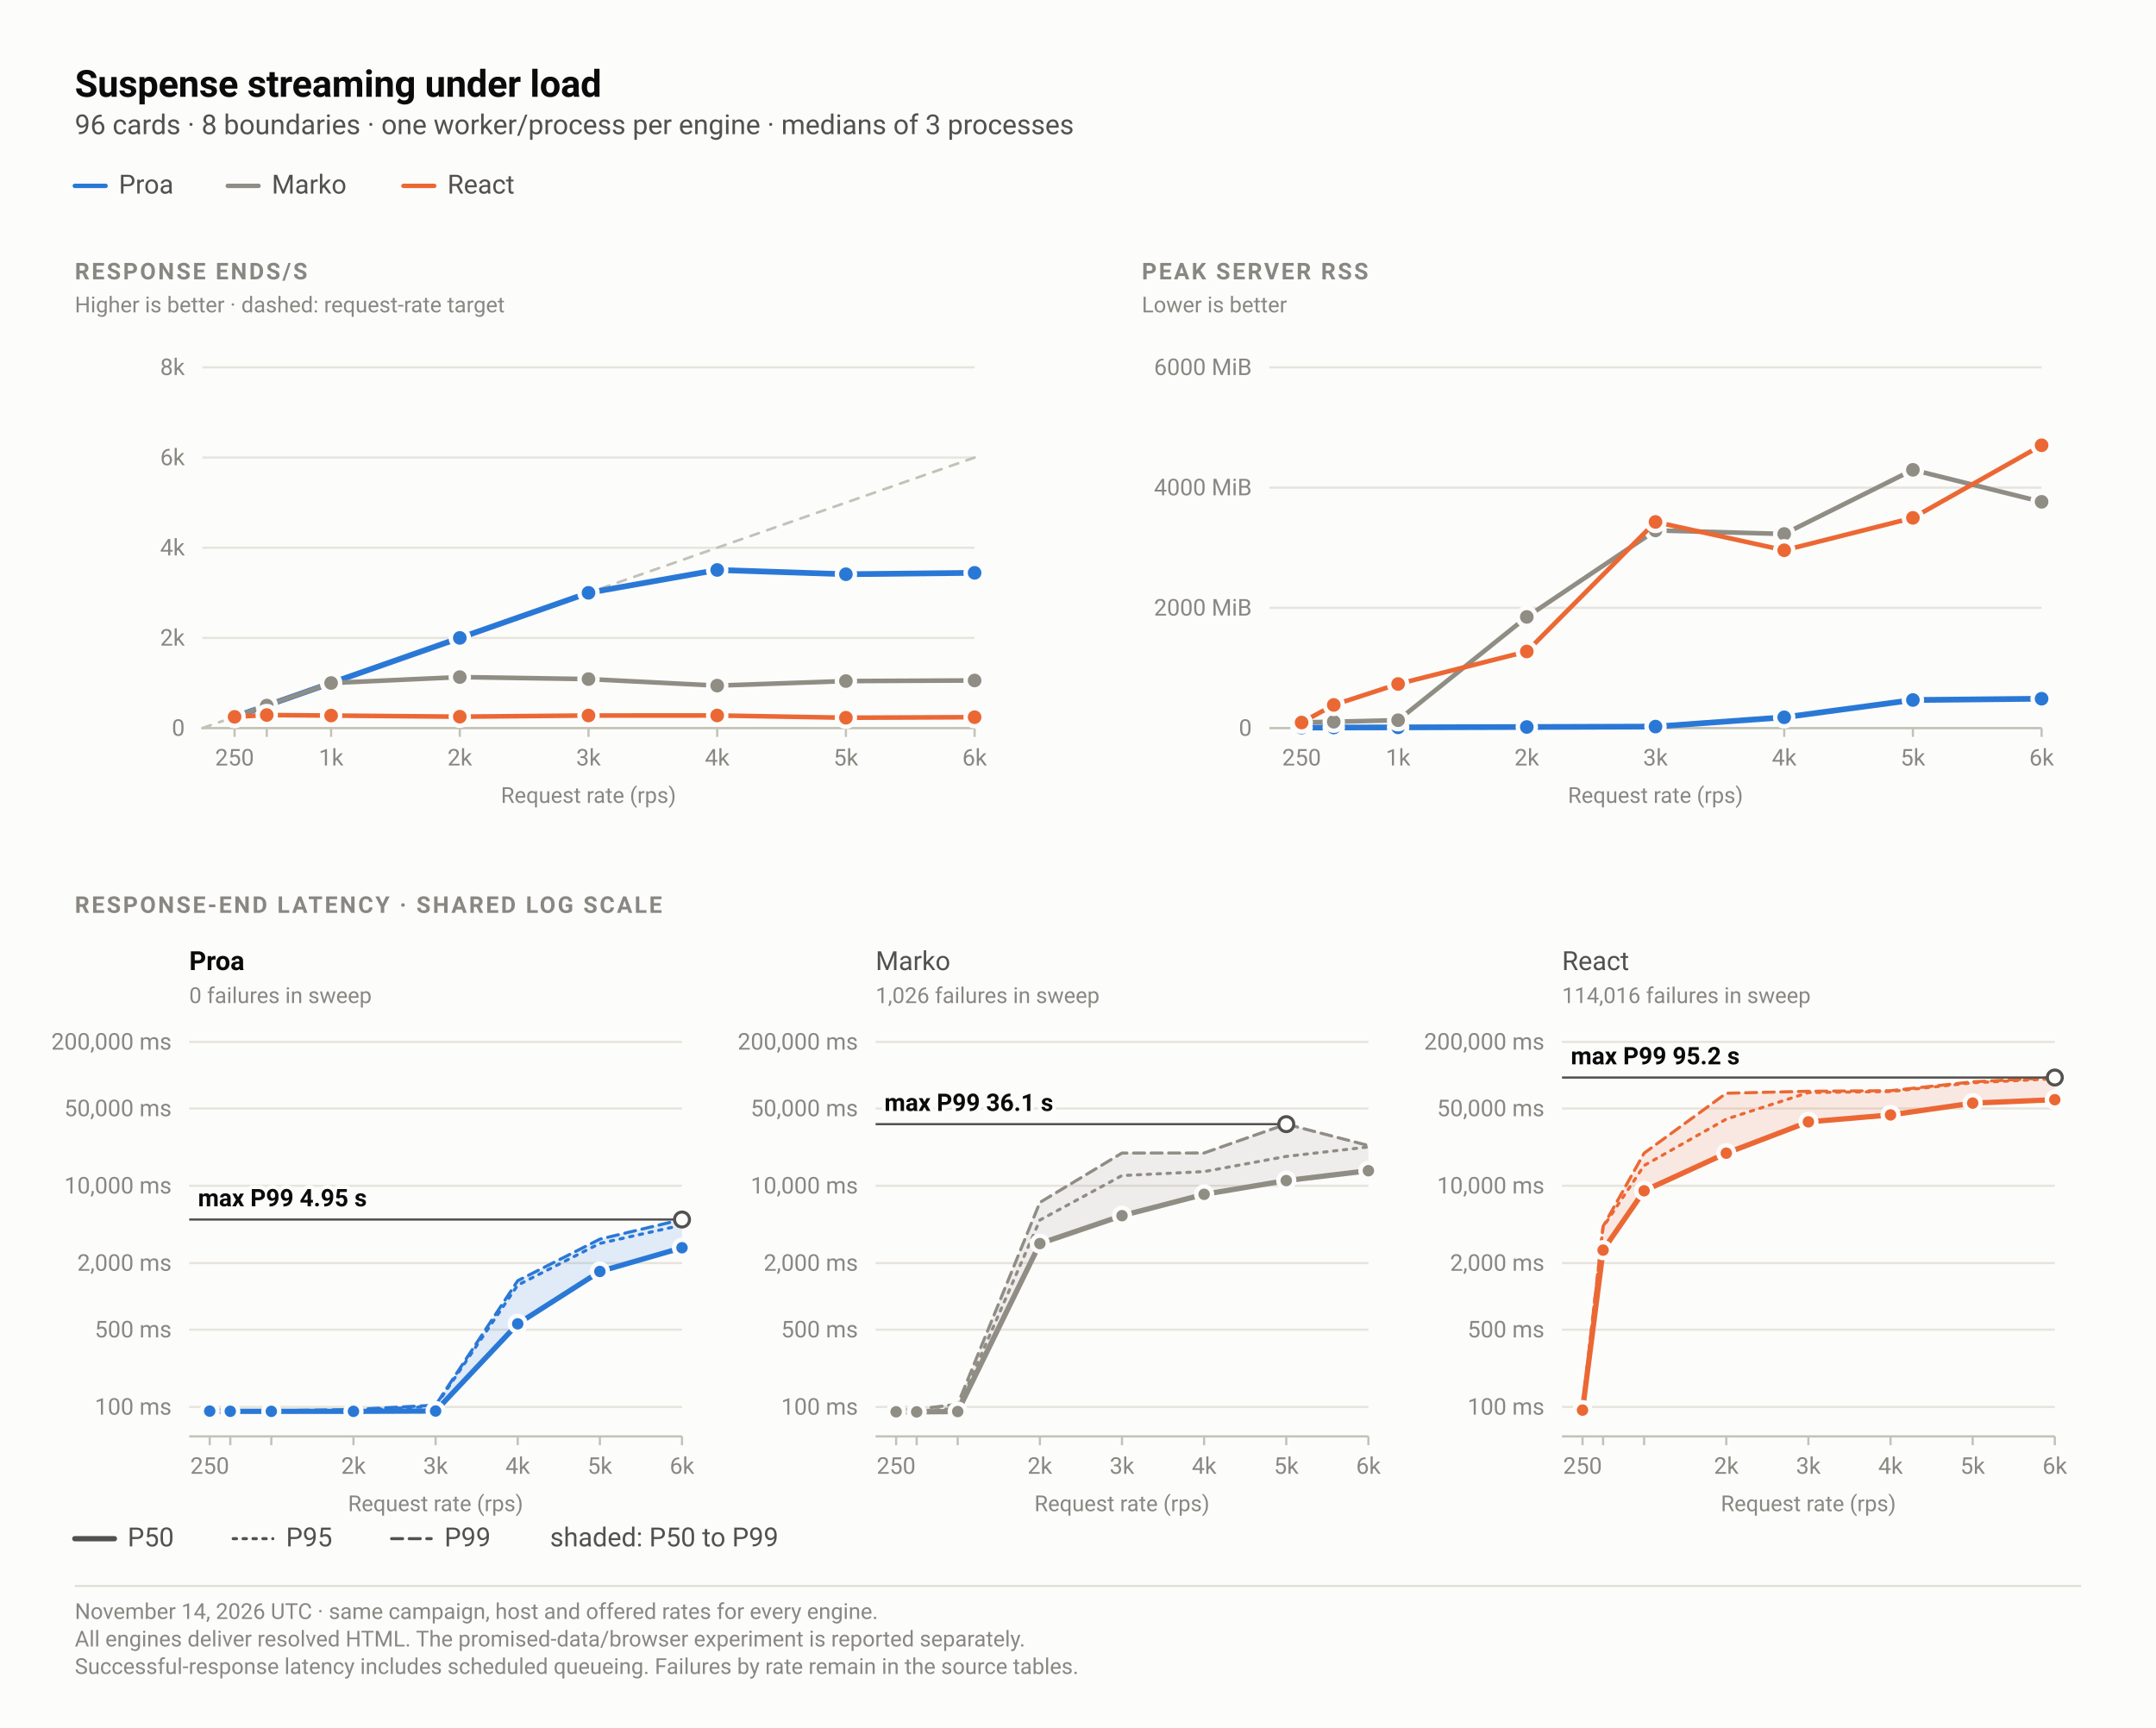
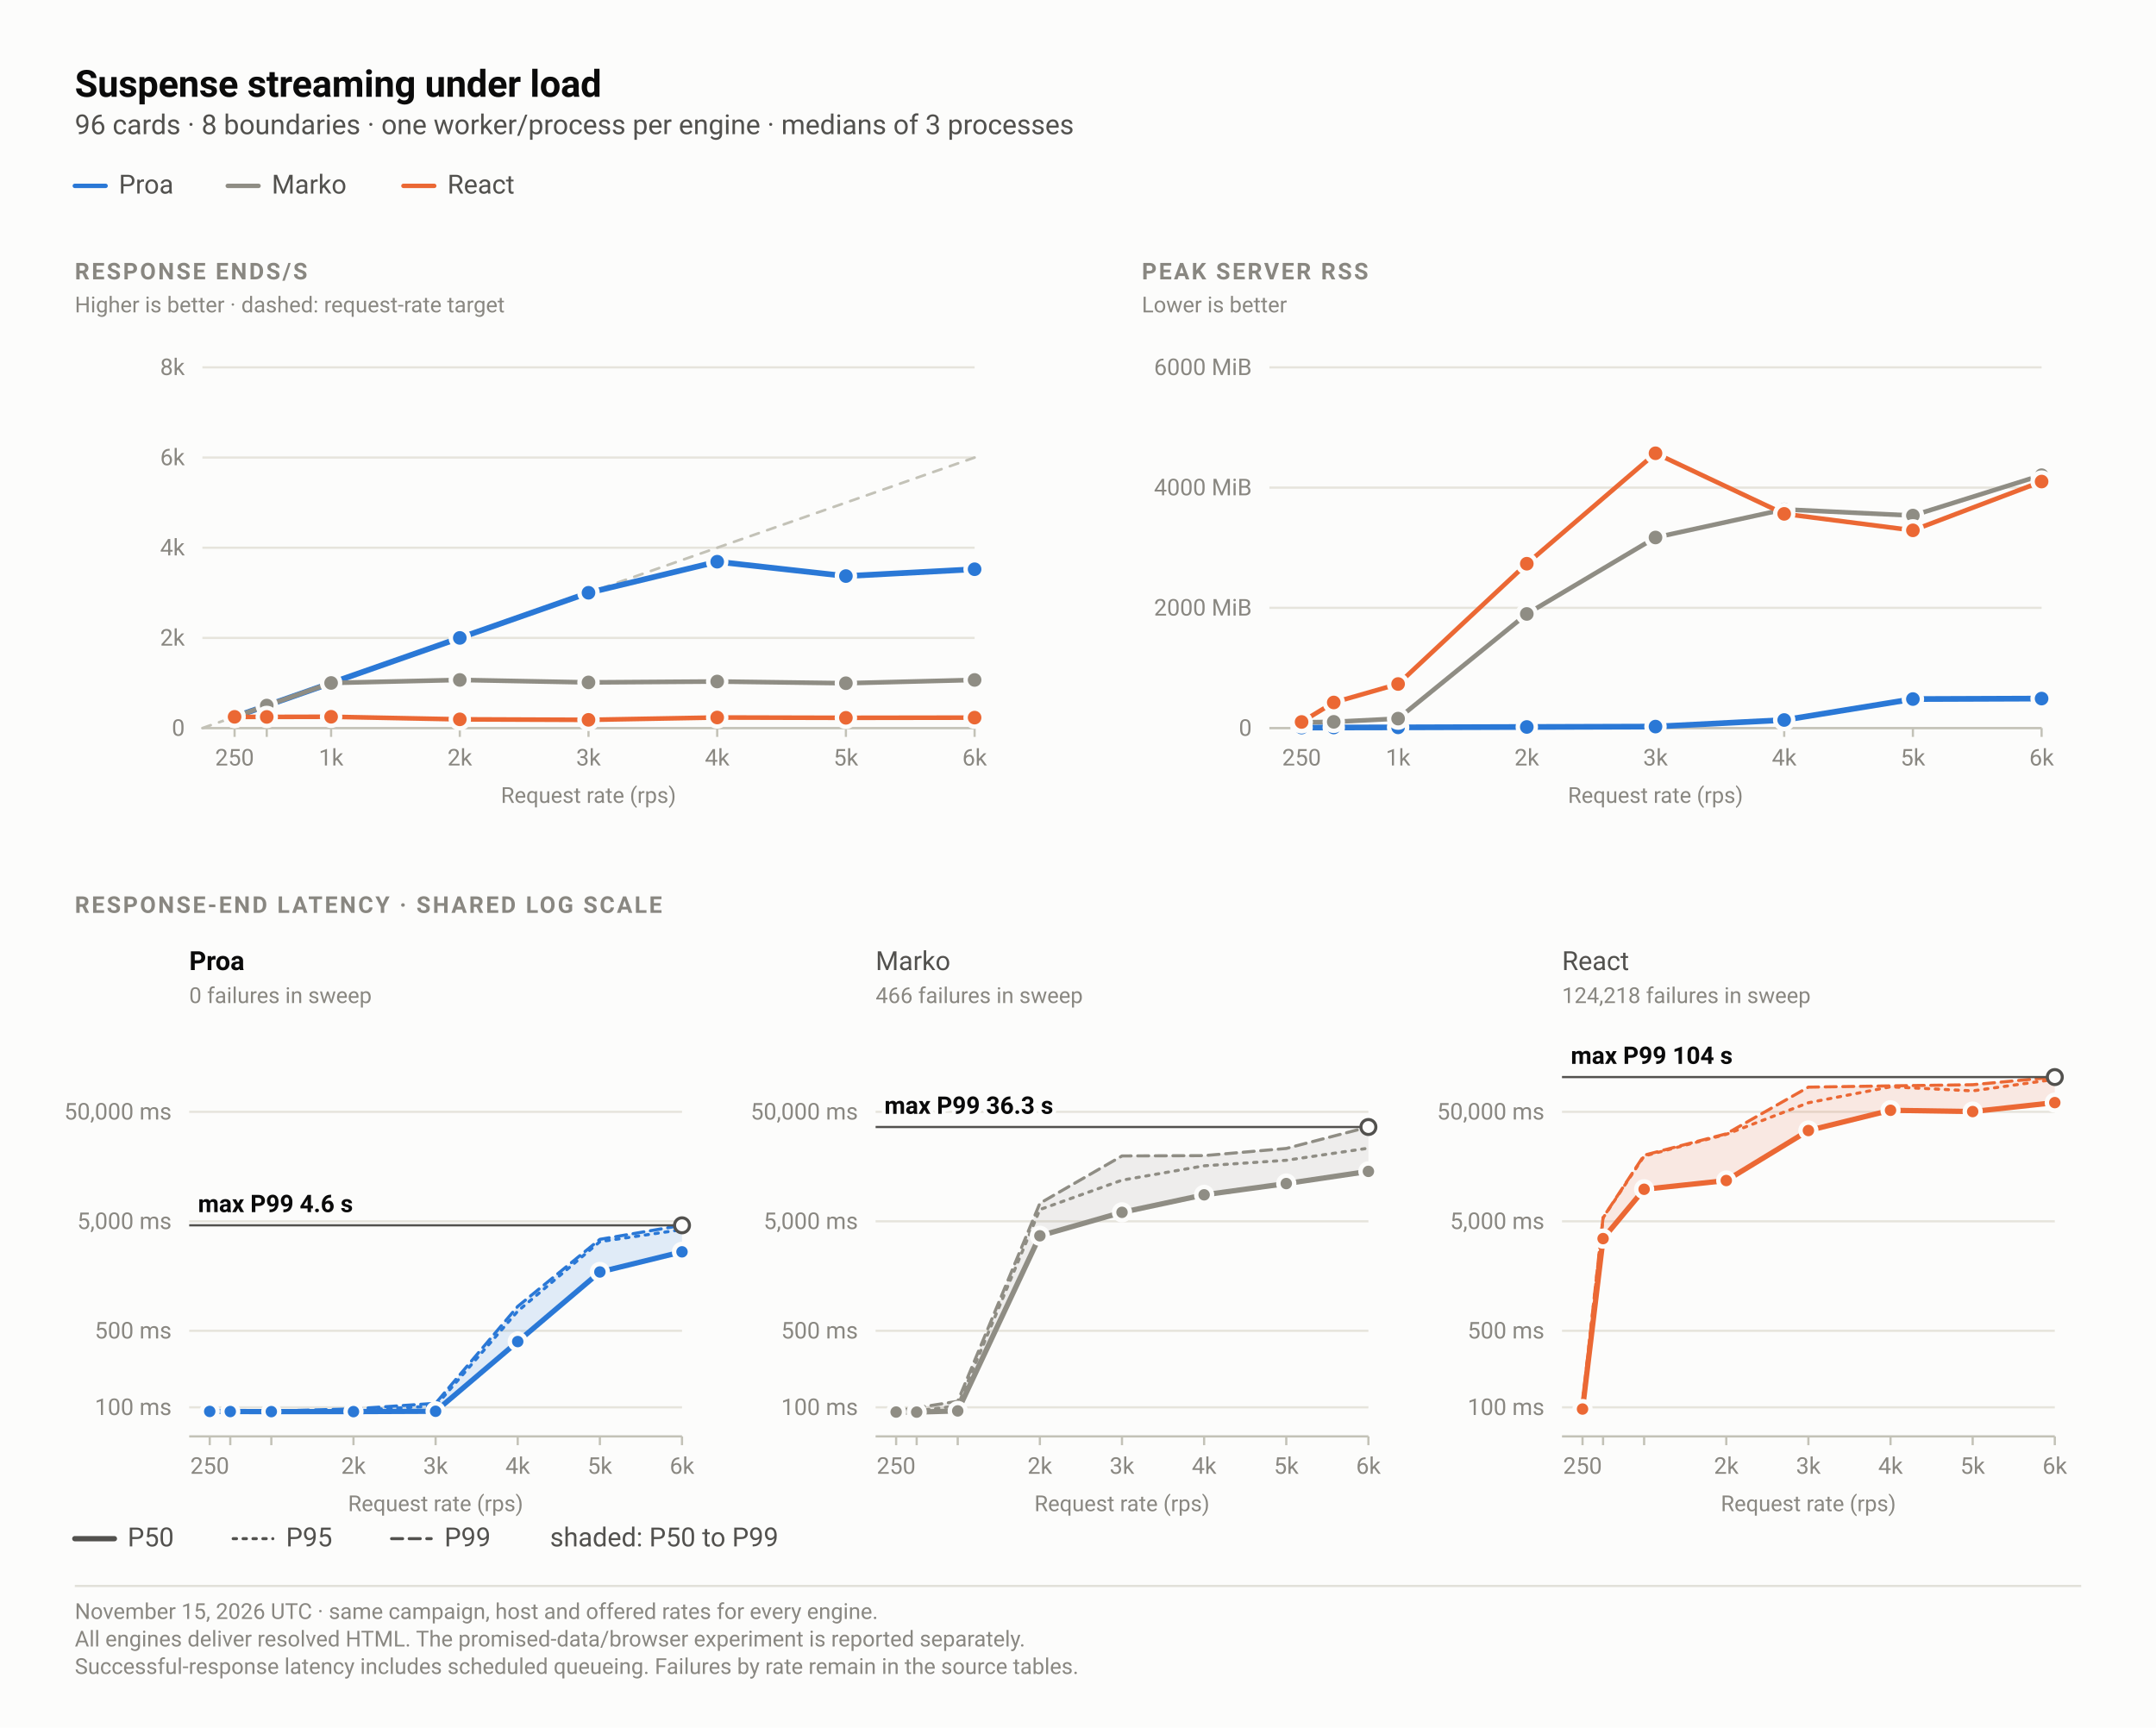
<svg xmlns="http://www.w3.org/2000/svg" width="980" height="785.5" viewBox="0 0 980 785.5" role="img" aria-labelledby="ttl dsc">
  <style>
  text { font-family: system-ui, -apple-system, "Segoe UI", Roboto, "Helvetica Neue", Arial, sans-serif; }
  .t   { font-size: 17px; font-weight: 600; fill: #0b0b0b; letter-spacing: -.005em; }
  .d   { font-size: 12.5px; font-weight: 400; fill: #52514e; }
  .eb  { font-size: 10.5px; font-weight: 600; fill: #898781; letter-spacing: .09em; }
  .cat { font-size: 12px; font-weight: 400; fill: #52514e; }
  .catb{ font-size: 12px; font-weight: 600; fill: #0b0b0b; }
  .lg  { font-size: 12px; font-weight: 400; fill: #52514e; }
  .tick{ font-size: 10.5px; font-weight: 400; fill: #898781; font-variant-numeric: tabular-nums; }
  .val { font-size: 11px; font-weight: 500; fill: #52514e; font-variant-numeric: tabular-nums;
         paint-order: stroke; stroke: #fcfcfb; stroke-width: 3.5px; stroke-linejoin: round; }
  .valb{ font-size: 11px; font-weight: 600; fill: #0b0b0b; font-variant-numeric: tabular-nums;
         paint-order: stroke; stroke: #fcfcfb; stroke-width: 3.5px; stroke-linejoin: round; }
  .valw{ font-size: 11px; font-weight: 600; fill: #fcfcfb; font-variant-numeric: tabular-nums; }
  .note{ font-size: 10px; font-weight: 400; fill: #898781; }
  .mono{ font-family: ui-monospace, SFMono-Regular, "SF Mono", Menlo, Consolas, monospace; }
  .end { text-anchor: end; }
  .mid { text-anchor: middle; }
</style>
  <rect width="980" height="785.5" fill="#fcfcfb" />
  <text x="34" y="44" class="t">Suspense streaming under load</text>
  <text x="34" y="61" class="d">96 cards · 8 boundaries · one worker/process per engine · medians of 3 processes</text>
  <path d="M34 84.5h14" stroke="#2a78d6" stroke-width="2" stroke-linecap="round" />
  <text x="54" y="88" class="lg">Proa</text>
  <path d="M103.52 84.5h14" stroke="#8f8d84" stroke-width="2" stroke-linecap="round" />
  <text x="123.52" y="88" class="lg">Marko</text>
  <path d="M183.38 84.5h14" stroke="#eb6834" stroke-width="2" stroke-linecap="round" />
  <text x="203.38" y="88" class="lg">React</text>
  <text x="34" y="127" class="eb">RESPONSE ENDS/S</text>
  <text x="34" y="142" class="note">Higher is better · dashed: request-rate target</text>
  <path d="M92 331L443 331" stroke="#e6e4dc" stroke-width="1" />
  <text x="84" y="334.5" class="tick end">0</text>
  <path d="M92 290L443 290" stroke="#e6e4dc" stroke-width="1" />
  <text x="84" y="293.5" class="tick end">2k</text>
  <path d="M92 249L443 249" stroke="#e6e4dc" stroke-width="1" />
  <text x="84" y="252.5" class="tick end">4k</text>
  <path d="M92 208L443 208" stroke="#e6e4dc" stroke-width="1" />
  <text x="84" y="211.5" class="tick end">6k</text>
  <path d="M92 167L443 167" stroke="#e6e4dc" stroke-width="1" />
  <text x="84" y="170.5" class="tick end">8k</text>
  <path d="M106.63 331L106.63 335" stroke="#c3c2b7" stroke-width="1" />
  <text x="106.63" y="348" class="tick mid">250</text>
  <path d="M121.25 331L121.25 335" stroke="#c3c2b7" stroke-width="1" />
  <path d="M150.5 331L150.5 335" stroke="#c3c2b7" stroke-width="1" />
  <text x="150.5" y="348" class="tick mid">1k</text>
  <path d="M209 331L209 335" stroke="#c3c2b7" stroke-width="1" />
  <text x="209" y="348" class="tick mid">2k</text>
  <path d="M267.5 331L267.5 335" stroke="#c3c2b7" stroke-width="1" />
  <text x="267.5" y="348" class="tick mid">3k</text>
  <path d="M326 331L326 335" stroke="#c3c2b7" stroke-width="1" />
  <text x="326" y="348" class="tick mid">4k</text>
  <path d="M384.5 331L384.5 335" stroke="#c3c2b7" stroke-width="1" />
  <text x="384.5" y="348" class="tick mid">5k</text>
  <path d="M443 331L443 335" stroke="#c3c2b7" stroke-width="1" />
  <text x="443" y="348" class="tick mid">6k</text>
  <path d="M92 331L443 331" stroke="#c3c2b7" stroke-width="1" />
  <text x="267.5" y="365" class="note mid">Request rate (rps)</text>
  <path d="M92 331L443 208" fill="none" stroke="#c3c2b7" stroke-width="1.2" stroke-linejoin="round" stroke-linecap="round" stroke-dasharray="4 4" />
-   <path d="M106.63 325.88L121.25 320.75L150.5 310.5L209 290L267.5 269.5L326 259.11L384.5 261.05L443 260.42" fill="none" stroke="#2a78d6" stroke-width="2.6" stroke-linejoin="round" stroke-linecap="round" />
+   <path d="M106.63 325.88L121.25 320.75L150.5 310.5L209 290L267.5 269.48L326 255.36L384.5 261.89L443 258.78" fill="none" stroke="#2a78d6" stroke-width="2.6" stroke-linejoin="round" stroke-linecap="round" />
  <circle cx="106.63" cy="325.88" r="4.1" fill="#2a78d6" stroke="#fcfcfb" stroke-width="2" />
  <circle cx="121.25" cy="320.75" r="4.1" fill="#2a78d6" stroke="#fcfcfb" stroke-width="2" />
  <circle cx="150.5" cy="310.5" r="4.1" fill="#2a78d6" stroke="#fcfcfb" stroke-width="2" />
  <circle cx="209" cy="290" r="4.1" fill="#2a78d6" stroke="#fcfcfb" stroke-width="2" />
-   <circle cx="267.5" cy="269.5" r="4.1" fill="#2a78d6" stroke="#fcfcfb" stroke-width="2" />
-   <circle cx="326" cy="259.11" r="4.1" fill="#2a78d6" stroke="#fcfcfb" stroke-width="2" />
-   <circle cx="384.5" cy="261.05" r="4.1" fill="#2a78d6" stroke="#fcfcfb" stroke-width="2" />
-   <circle cx="443" cy="260.42" r="4.1" fill="#2a78d6" stroke="#fcfcfb" stroke-width="2" />
-   <path d="M106.63 325.88L121.25 320.75L150.5 310.5L209 307.81L267.5 308.72L326 311.69L384.5 309.62L443 309.35" fill="none" stroke="#8f8d84" stroke-width="2.1" stroke-linejoin="round" stroke-linecap="round" />
+   <circle cx="267.5" cy="269.48" r="4.1" fill="#2a78d6" stroke="#fcfcfb" stroke-width="2" />
+   <circle cx="326" cy="255.36" r="4.1" fill="#2a78d6" stroke="#fcfcfb" stroke-width="2" />
+   <circle cx="384.5" cy="261.89" r="4.1" fill="#2a78d6" stroke="#fcfcfb" stroke-width="2" />
+   <circle cx="443" cy="258.78" r="4.1" fill="#2a78d6" stroke="#fcfcfb" stroke-width="2" />
+   <path d="M106.63 325.88L121.25 320.75L150.5 310.48L209 309.11L267.5 310.23L326 309.82L384.5 310.6L443 309.11" fill="none" stroke="#8f8d84" stroke-width="2.1" stroke-linejoin="round" stroke-linecap="round" />
  <circle cx="106.63" cy="325.88" r="4.1" fill="#8f8d84" stroke="#fcfcfb" stroke-width="2" />
  <circle cx="121.25" cy="320.75" r="4.1" fill="#8f8d84" stroke="#fcfcfb" stroke-width="2" />
-   <circle cx="150.5" cy="310.5" r="4.1" fill="#8f8d84" stroke="#fcfcfb" stroke-width="2" />
-   <circle cx="209" cy="307.81" r="4.1" fill="#8f8d84" stroke="#fcfcfb" stroke-width="2" />
-   <circle cx="267.5" cy="308.72" r="4.1" fill="#8f8d84" stroke="#fcfcfb" stroke-width="2" />
-   <circle cx="326" cy="311.69" r="4.1" fill="#8f8d84" stroke="#fcfcfb" stroke-width="2" />
-   <circle cx="384.5" cy="309.62" r="4.1" fill="#8f8d84" stroke="#fcfcfb" stroke-width="2" />
-   <circle cx="443" cy="309.35" r="4.1" fill="#8f8d84" stroke="#fcfcfb" stroke-width="2" />
-   <path d="M106.63 325.88L121.25 325.06L150.5 325.3L209 325.81L267.5 325.28L326 325.26L384.5 326.29L443 326.04" fill="none" stroke="#eb6834" stroke-width="2.1" stroke-linejoin="round" stroke-linecap="round" />
+   <circle cx="150.5" cy="310.48" r="4.1" fill="#8f8d84" stroke="#fcfcfb" stroke-width="2" />
+   <circle cx="209" cy="309.11" r="4.1" fill="#8f8d84" stroke="#fcfcfb" stroke-width="2" />
+   <circle cx="267.5" cy="310.23" r="4.1" fill="#8f8d84" stroke="#fcfcfb" stroke-width="2" />
+   <circle cx="326" cy="309.82" r="4.1" fill="#8f8d84" stroke="#fcfcfb" stroke-width="2" />
+   <circle cx="384.5" cy="310.6" r="4.1" fill="#8f8d84" stroke="#fcfcfb" stroke-width="2" />
+   <circle cx="443" cy="309.11" r="4.1" fill="#8f8d84" stroke="#fcfcfb" stroke-width="2" />
+   <path d="M106.63 325.88L121.25 325.92L150.5 325.85L209 327.02L267.5 327.25L326 326.18L384.5 326.33L443 326.24" fill="none" stroke="#eb6834" stroke-width="2.1" stroke-linejoin="round" stroke-linecap="round" />
  <circle cx="106.63" cy="325.88" r="4.1" fill="#eb6834" stroke="#fcfcfb" stroke-width="2" />
-   <circle cx="121.25" cy="325.06" r="4.1" fill="#eb6834" stroke="#fcfcfb" stroke-width="2" />
-   <circle cx="150.5" cy="325.3" r="4.1" fill="#eb6834" stroke="#fcfcfb" stroke-width="2" />
-   <circle cx="209" cy="325.81" r="4.1" fill="#eb6834" stroke="#fcfcfb" stroke-width="2" />
-   <circle cx="267.5" cy="325.28" r="4.1" fill="#eb6834" stroke="#fcfcfb" stroke-width="2" />
-   <circle cx="326" cy="325.26" r="4.1" fill="#eb6834" stroke="#fcfcfb" stroke-width="2" />
-   <circle cx="384.5" cy="326.29" r="4.1" fill="#eb6834" stroke="#fcfcfb" stroke-width="2" />
-   <circle cx="443" cy="326.04" r="4.1" fill="#eb6834" stroke="#fcfcfb" stroke-width="2" />
+   <circle cx="121.25" cy="325.92" r="4.1" fill="#eb6834" stroke="#fcfcfb" stroke-width="2" />
+   <circle cx="150.5" cy="325.85" r="4.1" fill="#eb6834" stroke="#fcfcfb" stroke-width="2" />
+   <circle cx="209" cy="327.02" r="4.1" fill="#eb6834" stroke="#fcfcfb" stroke-width="2" />
+   <circle cx="267.5" cy="327.25" r="4.1" fill="#eb6834" stroke="#fcfcfb" stroke-width="2" />
+   <circle cx="326" cy="326.18" r="4.1" fill="#eb6834" stroke="#fcfcfb" stroke-width="2" />
+   <circle cx="384.5" cy="326.33" r="4.1" fill="#eb6834" stroke="#fcfcfb" stroke-width="2" />
+   <circle cx="443" cy="326.24" r="4.1" fill="#eb6834" stroke="#fcfcfb" stroke-width="2" />
  <text x="519" y="127" class="eb">PEAK SERVER RSS</text>
  <text x="519" y="142" class="note">Lower is better</text>
  <path d="M577 331L928 331" stroke="#e6e4dc" stroke-width="1" />
  <text x="569" y="334.5" class="tick end">0</text>
  <path d="M577 276.33L928 276.33" stroke="#e6e4dc" stroke-width="1" />
  <text x="569" y="279.83" class="tick end">2000 MiB</text>
  <path d="M577 221.67L928 221.67" stroke="#e6e4dc" stroke-width="1" />
  <text x="569" y="225.17" class="tick end">4000 MiB</text>
  <path d="M577 167L928 167" stroke="#e6e4dc" stroke-width="1" />
  <text x="569" y="170.5" class="tick end">6000 MiB</text>
  <path d="M591.63 331L591.63 335" stroke="#c3c2b7" stroke-width="1" />
  <text x="591.63" y="348" class="tick mid">250</text>
  <path d="M606.25 331L606.25 335" stroke="#c3c2b7" stroke-width="1" />
  <path d="M635.5 331L635.5 335" stroke="#c3c2b7" stroke-width="1" />
  <text x="635.5" y="348" class="tick mid">1k</text>
  <path d="M694 331L694 335" stroke="#c3c2b7" stroke-width="1" />
  <text x="694" y="348" class="tick mid">2k</text>
  <path d="M752.5 331L752.5 335" stroke="#c3c2b7" stroke-width="1" />
  <text x="752.5" y="348" class="tick mid">3k</text>
  <path d="M811 331L811 335" stroke="#c3c2b7" stroke-width="1" />
  <text x="811" y="348" class="tick mid">4k</text>
  <path d="M869.5 331L869.5 335" stroke="#c3c2b7" stroke-width="1" />
  <text x="869.5" y="348" class="tick mid">5k</text>
  <path d="M928 331L928 335" stroke="#c3c2b7" stroke-width="1" />
  <text x="928" y="348" class="tick mid">6k</text>
  <path d="M577 331L928 331" stroke="#c3c2b7" stroke-width="1" />
  <text x="752.5" y="365" class="note mid">Request rate (rps)</text>
-   <path d="M591.63 330.78L606.25 330.73L635.5 330.67L694 330.5L752.5 330.31L811 326.09L869.5 318.23L928 317.65" fill="none" stroke="#2a78d6" stroke-width="2.6" stroke-linejoin="round" stroke-linecap="round" />
-   <circle cx="591.63" cy="330.78" r="4.1" fill="#2a78d6" stroke="#fcfcfb" stroke-width="2" />
+   <path d="M591.63 330.77L606.25 330.73L635.5 330.67L694 330.49L752.5 330.31L811 327.32L869.5 317.8L928 317.58" fill="none" stroke="#2a78d6" stroke-width="2.6" stroke-linejoin="round" stroke-linecap="round" />
+   <circle cx="591.63" cy="330.77" r="4.1" fill="#2a78d6" stroke="#fcfcfb" stroke-width="2" />
  <circle cx="606.25" cy="330.73" r="4.1" fill="#2a78d6" stroke="#fcfcfb" stroke-width="2" />
  <circle cx="635.5" cy="330.67" r="4.1" fill="#2a78d6" stroke="#fcfcfb" stroke-width="2" />
-   <circle cx="694" cy="330.5" r="4.1" fill="#2a78d6" stroke="#fcfcfb" stroke-width="2" />
+   <circle cx="694" cy="330.49" r="4.1" fill="#2a78d6" stroke="#fcfcfb" stroke-width="2" />
  <circle cx="752.5" cy="330.31" r="4.1" fill="#2a78d6" stroke="#fcfcfb" stroke-width="2" />
-   <circle cx="811" cy="326.09" r="4.1" fill="#2a78d6" stroke="#fcfcfb" stroke-width="2" />
-   <circle cx="869.5" cy="318.23" r="4.1" fill="#2a78d6" stroke="#fcfcfb" stroke-width="2" />
-   <circle cx="928" cy="317.65" r="4.1" fill="#2a78d6" stroke="#fcfcfb" stroke-width="2" />
-   <path d="M591.63 328.4L606.25 328.11L635.5 327.42L694 280.46L752.5 241.14L811 242.74L869.5 213.59L928 228.14" fill="none" stroke="#8f8d84" stroke-width="2.1" stroke-linejoin="round" stroke-linecap="round" />
-   <circle cx="591.63" cy="328.4" r="4.1" fill="#8f8d84" stroke="#fcfcfb" stroke-width="2" />
-   <circle cx="606.25" cy="328.11" r="4.1" fill="#8f8d84" stroke="#fcfcfb" stroke-width="2" />
-   <circle cx="635.5" cy="327.42" r="4.1" fill="#8f8d84" stroke="#fcfcfb" stroke-width="2" />
-   <circle cx="694" cy="280.46" r="4.1" fill="#8f8d84" stroke="#fcfcfb" stroke-width="2" />
-   <circle cx="752.5" cy="241.14" r="4.1" fill="#8f8d84" stroke="#fcfcfb" stroke-width="2" />
-   <circle cx="811" cy="242.74" r="4.1" fill="#8f8d84" stroke="#fcfcfb" stroke-width="2" />
-   <circle cx="869.5" cy="213.59" r="4.1" fill="#8f8d84" stroke="#fcfcfb" stroke-width="2" />
-   <circle cx="928" cy="228.14" r="4.1" fill="#8f8d84" stroke="#fcfcfb" stroke-width="2" />
-   <path d="M591.63 328.47L606.25 320.47L635.5 310.94L694 296.17L752.5 237.28L811 250.16L869.5 235.42L928 202.42" fill="none" stroke="#eb6834" stroke-width="2.1" stroke-linejoin="round" stroke-linecap="round" />
-   <circle cx="591.63" cy="328.47" r="4.1" fill="#eb6834" stroke="#fcfcfb" stroke-width="2" />
-   <circle cx="606.25" cy="320.47" r="4.1" fill="#eb6834" stroke="#fcfcfb" stroke-width="2" />
-   <circle cx="635.5" cy="310.94" r="4.1" fill="#eb6834" stroke="#fcfcfb" stroke-width="2" />
-   <circle cx="694" cy="296.17" r="4.1" fill="#eb6834" stroke="#fcfcfb" stroke-width="2" />
-   <circle cx="752.5" cy="237.28" r="4.1" fill="#eb6834" stroke="#fcfcfb" stroke-width="2" />
-   <circle cx="811" cy="250.16" r="4.1" fill="#eb6834" stroke="#fcfcfb" stroke-width="2" />
-   <circle cx="869.5" cy="235.42" r="4.1" fill="#eb6834" stroke="#fcfcfb" stroke-width="2" />
-   <circle cx="928" cy="202.42" r="4.1" fill="#eb6834" stroke="#fcfcfb" stroke-width="2" />
+   <circle cx="811" cy="327.32" r="4.1" fill="#2a78d6" stroke="#fcfcfb" stroke-width="2" />
+   <circle cx="869.5" cy="317.8" r="4.1" fill="#2a78d6" stroke="#fcfcfb" stroke-width="2" />
+   <circle cx="928" cy="317.58" r="4.1" fill="#2a78d6" stroke="#fcfcfb" stroke-width="2" />
+   <path d="M591.63 328.39L606.25 328.16L635.5 326.69L694 279.11L752.5 244.35L811 231.58L869.5 234.38L928 216.03" fill="none" stroke="#8f8d84" stroke-width="2.1" stroke-linejoin="round" stroke-linecap="round" />
+   <circle cx="591.63" cy="328.39" r="4.1" fill="#8f8d84" stroke="#fcfcfb" stroke-width="2" />
+   <circle cx="606.25" cy="328.16" r="4.1" fill="#8f8d84" stroke="#fcfcfb" stroke-width="2" />
+   <circle cx="635.5" cy="326.69" r="4.1" fill="#8f8d84" stroke="#fcfcfb" stroke-width="2" />
+   <circle cx="694" cy="279.11" r="4.1" fill="#8f8d84" stroke="#fcfcfb" stroke-width="2" />
+   <circle cx="752.5" cy="244.35" r="4.1" fill="#8f8d84" stroke="#fcfcfb" stroke-width="2" />
+   <circle cx="811" cy="231.58" r="4.1" fill="#8f8d84" stroke="#fcfcfb" stroke-width="2" />
+   <circle cx="869.5" cy="234.38" r="4.1" fill="#8f8d84" stroke="#fcfcfb" stroke-width="2" />
+   <circle cx="928" cy="216.03" r="4.1" fill="#8f8d84" stroke="#fcfcfb" stroke-width="2" />
+   <path d="M591.63 328.21L606.25 319.35L635.5 310.96L694 256.27L752.5 206.06L811 233.61L869.5 241.1L928 218.92" fill="none" stroke="#eb6834" stroke-width="2.1" stroke-linejoin="round" stroke-linecap="round" />
+   <circle cx="591.63" cy="328.21" r="4.1" fill="#eb6834" stroke="#fcfcfb" stroke-width="2" />
+   <circle cx="606.25" cy="319.35" r="4.1" fill="#eb6834" stroke="#fcfcfb" stroke-width="2" />
+   <circle cx="635.5" cy="310.96" r="4.1" fill="#eb6834" stroke="#fcfcfb" stroke-width="2" />
+   <circle cx="694" cy="256.27" r="4.1" fill="#eb6834" stroke="#fcfcfb" stroke-width="2" />
+   <circle cx="752.5" cy="206.06" r="4.1" fill="#eb6834" stroke="#fcfcfb" stroke-width="2" />
+   <circle cx="811" cy="233.61" r="4.1" fill="#eb6834" stroke="#fcfcfb" stroke-width="2" />
+   <circle cx="869.5" cy="241.1" r="4.1" fill="#eb6834" stroke="#fcfcfb" stroke-width="2" />
+   <circle cx="928" cy="218.92" r="4.1" fill="#eb6834" stroke="#fcfcfb" stroke-width="2" />
  <text x="34" y="415" class="eb">RESPONSE-END LATENCY · SHARED LOG SCALE</text>
  <text x="86" y="441" class="catb">Proa</text>
  <text x="86" y="456" class="note">0 failures in sweep</text>
-   <path d="M86 639.62L310 639.62" stroke="#e6e4dc" stroke-width="1" />
-   <text x="78" y="643.12" class="tick end">100 ms</text>
-   <path d="M86 604.48L310 604.48" stroke="#e6e4dc" stroke-width="1" />
-   <text x="78" y="607.98" class="tick end">500 ms</text>
-   <path d="M86 574.21L310 574.21" stroke="#e6e4dc" stroke-width="1" />
-   <text x="78" y="577.71" class="tick end">2,000 ms</text>
-   <path d="M86 539.07L310 539.07" stroke="#e6e4dc" stroke-width="1" />
-   <text x="78" y="542.57" class="tick end">10,000 ms</text>
-   <path d="M86 503.93L310 503.93" stroke="#e6e4dc" stroke-width="1" />
-   <text x="78" y="507.43" class="tick end">50,000 ms</text>
-   <path d="M86 473.66L310 473.66" stroke="#e6e4dc" stroke-width="1" />
-   <text x="78" y="477.16" class="tick end">200,000 ms</text>
+   <path d="M86 639.78L310 639.78" stroke="#e6e4dc" stroke-width="1" />
+   <text x="78" y="643.28" class="tick end">100 ms</text>
+   <path d="M86 604.99L310 604.99" stroke="#e6e4dc" stroke-width="1" />
+   <text x="78" y="608.49" class="tick end">500 ms</text>
+   <path d="M86 555.22L310 555.22" stroke="#e6e4dc" stroke-width="1" />
+   <text x="78" y="558.72" class="tick end">5,000 ms</text>
+   <path d="M86 505.45L310 505.45" stroke="#e6e4dc" stroke-width="1" />
+   <text x="78" y="508.95" class="tick end">50,000 ms</text>
  <path d="M95.33 653L95.33 657" stroke="#c3c2b7" stroke-width="1" />
  <text x="95.33" y="670" class="tick mid">250</text>
  <path d="M104.67 653L104.67 657" stroke="#c3c2b7" stroke-width="1" />
  <path d="M123.33 653L123.33 657" stroke="#c3c2b7" stroke-width="1" />
  <path d="M160.67 653L160.67 657" stroke="#c3c2b7" stroke-width="1" />
  <text x="160.67" y="670" class="tick mid">2k</text>
  <path d="M198 653L198 657" stroke="#c3c2b7" stroke-width="1" />
  <text x="198" y="670" class="tick mid">3k</text>
  <path d="M235.33 653L235.33 657" stroke="#c3c2b7" stroke-width="1" />
  <text x="235.33" y="670" class="tick mid">4k</text>
  <path d="M272.67 653L272.67 657" stroke="#c3c2b7" stroke-width="1" />
  <text x="272.67" y="670" class="tick mid">5k</text>
  <path d="M310 653L310 657" stroke="#c3c2b7" stroke-width="1" />
  <text x="310" y="670" class="tick mid">6k</text>
  <path d="M86 653L310 653" stroke="#c3c2b7" stroke-width="1" />
  <text x="198" y="687" class="note mid">Request rate (rps)</text>
-   <path d="M95.33 641.37L104.67 641.37L123.33 641.37L160.67 640.78L198 638.8L235.33 582.23L272.67 563.34L310 554.41L310 567.24L272.67 578.02L235.33 601.83L198 641.46L160.67 641.61L123.33 641.61L104.67 641.58L95.33 641.51Z" fill="#2a78d6" opacity=".13" />
-   <path d="M95.33 641.37L104.67 641.37L123.33 641.37L160.67 640.78L198 638.8L235.33 582.23L272.67 563.34L310 554.41" fill="none" stroke="#2a78d6" stroke-width="1.4" stroke-linejoin="round" stroke-linecap="round" stroke-dasharray="5 3" />
-   <path d="M95.33 641.49L104.67 641.56L123.33 641.56L160.67 641.25L198 639.27L235.33 584.23L272.67 565.27L310 556.95" fill="none" stroke="#2a78d6" stroke-width="1.4" stroke-linejoin="round" stroke-linecap="round" stroke-dasharray="1.5 3" />
-   <path d="M95.33 641.51L104.67 641.58L123.33 641.61L160.67 641.61L198 641.46L235.33 601.83L272.67 578.02L310 567.24" fill="none" stroke="#2a78d6" stroke-width="2.4" stroke-linejoin="round" stroke-linecap="round" />
-   <circle cx="95.33" cy="641.51" r="3.6" fill="#2a78d6" stroke="#fcfcfb" stroke-width="2" />
-   <circle cx="104.67" cy="641.58" r="3.6" fill="#2a78d6" stroke="#fcfcfb" stroke-width="2" />
-   <circle cx="123.33" cy="641.61" r="3.6" fill="#2a78d6" stroke="#fcfcfb" stroke-width="2" />
-   <circle cx="160.67" cy="641.61" r="3.6" fill="#2a78d6" stroke="#fcfcfb" stroke-width="2" />
-   <circle cx="198" cy="641.46" r="3.6" fill="#2a78d6" stroke="#fcfcfb" stroke-width="2" />
-   <circle cx="235.33" cy="601.83" r="3.6" fill="#2a78d6" stroke="#fcfcfb" stroke-width="2" />
-   <circle cx="272.67" cy="578.02" r="3.6" fill="#2a78d6" stroke="#fcfcfb" stroke-width="2" />
-   <circle cx="310" cy="567.24" r="3.6" fill="#2a78d6" stroke="#fcfcfb" stroke-width="2" />
-   <path d="M86 554.41L310 554.41" stroke="#52514e" stroke-width="1" />
-   <circle cx="310" cy="554.41" r="3.4" fill="#fcfcfb" stroke="#52514e" stroke-width="1.4" />
-   <text x="90" y="548.41" class="valb">max P99 4.95 s</text>
+   <path d="M95.33 641.49L104.67 641.49L123.33 641.49L160.67 640.5L198 637.95L235.33 593.9L272.67 563.42L310 557.04L310 569.1L272.67 578.25L235.33 609.89L198 641.58L160.67 641.74L123.33 641.74L104.67 641.7L95.33 641.65Z" fill="#2a78d6" opacity=".13" />
+   <path d="M95.33 641.49L104.67 641.49L123.33 641.49L160.67 640.5L198 637.95L235.33 593.9L272.67 563.42L310 557.04" fill="none" stroke="#2a78d6" stroke-width="1.4" stroke-linejoin="round" stroke-linecap="round" stroke-dasharray="5 3" />
+   <path d="M95.33 641.6L104.67 641.67L123.33 641.7L160.67 641.21L198 639.18L235.33 596.09L272.67 564.47L310 559.01" fill="none" stroke="#2a78d6" stroke-width="1.4" stroke-linejoin="round" stroke-linecap="round" stroke-dasharray="1.5 3" />
+   <path d="M95.33 641.65L104.67 641.7L123.33 641.74L160.67 641.74L198 641.58L235.33 609.89L272.67 578.25L310 569.1" fill="none" stroke="#2a78d6" stroke-width="2.4" stroke-linejoin="round" stroke-linecap="round" />
+   <circle cx="95.33" cy="641.65" r="3.6" fill="#2a78d6" stroke="#fcfcfb" stroke-width="2" />
+   <circle cx="104.67" cy="641.7" r="3.6" fill="#2a78d6" stroke="#fcfcfb" stroke-width="2" />
+   <circle cx="123.33" cy="641.74" r="3.6" fill="#2a78d6" stroke="#fcfcfb" stroke-width="2" />
+   <circle cx="160.67" cy="641.74" r="3.6" fill="#2a78d6" stroke="#fcfcfb" stroke-width="2" />
+   <circle cx="198" cy="641.58" r="3.6" fill="#2a78d6" stroke="#fcfcfb" stroke-width="2" />
+   <circle cx="235.33" cy="609.89" r="3.6" fill="#2a78d6" stroke="#fcfcfb" stroke-width="2" />
+   <circle cx="272.67" cy="578.25" r="3.6" fill="#2a78d6" stroke="#fcfcfb" stroke-width="2" />
+   <circle cx="310" cy="569.1" r="3.6" fill="#2a78d6" stroke="#fcfcfb" stroke-width="2" />
+   <path d="M86 557.04L310 557.04" stroke="#52514e" stroke-width="1" />
+   <circle cx="310" cy="557.04" r="3.4" fill="#fcfcfb" stroke="#52514e" stroke-width="1.4" />
+   <text x="90" y="551.04" class="valb">max P99 4.6 s</text>
  <text x="398" y="441" class="cat">Marko</text>
-   <text x="398" y="456" class="note">1,026 failures in sweep</text>
-   <path d="M398 639.62L622 639.62" stroke="#e6e4dc" stroke-width="1" />
-   <text x="390" y="643.12" class="tick end">100 ms</text>
-   <path d="M398 604.48L622 604.48" stroke="#e6e4dc" stroke-width="1" />
-   <text x="390" y="607.98" class="tick end">500 ms</text>
-   <path d="M398 574.21L622 574.21" stroke="#e6e4dc" stroke-width="1" />
-   <text x="390" y="577.71" class="tick end">2,000 ms</text>
-   <path d="M398 539.07L622 539.07" stroke="#e6e4dc" stroke-width="1" />
-   <text x="390" y="542.57" class="tick end">10,000 ms</text>
-   <path d="M398 503.93L622 503.93" stroke="#e6e4dc" stroke-width="1" />
-   <text x="390" y="507.43" class="tick end">50,000 ms</text>
-   <path d="M398 473.66L622 473.66" stroke="#e6e4dc" stroke-width="1" />
-   <text x="390" y="477.16" class="tick end">200,000 ms</text>
+   <text x="398" y="456" class="note">466 failures in sweep</text>
+   <path d="M398 639.78L622 639.78" stroke="#e6e4dc" stroke-width="1" />
+   <text x="390" y="643.28" class="tick end">100 ms</text>
+   <path d="M398 604.99L622 604.99" stroke="#e6e4dc" stroke-width="1" />
+   <text x="390" y="608.49" class="tick end">500 ms</text>
+   <path d="M398 555.22L622 555.22" stroke="#e6e4dc" stroke-width="1" />
+   <text x="390" y="558.72" class="tick end">5,000 ms</text>
+   <path d="M398 505.45L622 505.45" stroke="#e6e4dc" stroke-width="1" />
+   <text x="390" y="508.95" class="tick end">50,000 ms</text>
  <path d="M407.33 653L407.33 657" stroke="#c3c2b7" stroke-width="1" />
  <text x="407.33" y="670" class="tick mid">250</text>
  <path d="M416.67 653L416.67 657" stroke="#c3c2b7" stroke-width="1" />
  <path d="M435.33 653L435.33 657" stroke="#c3c2b7" stroke-width="1" />
  <path d="M472.67 653L472.67 657" stroke="#c3c2b7" stroke-width="1" />
  <text x="472.67" y="670" class="tick mid">2k</text>
  <path d="M510 653L510 657" stroke="#c3c2b7" stroke-width="1" />
  <text x="510" y="670" class="tick mid">3k</text>
  <path d="M547.33 653L547.33 657" stroke="#c3c2b7" stroke-width="1" />
  <text x="547.33" y="670" class="tick mid">4k</text>
  <path d="M584.67 653L584.67 657" stroke="#c3c2b7" stroke-width="1" />
  <text x="584.67" y="670" class="tick mid">5k</text>
  <path d="M622 653L622 657" stroke="#c3c2b7" stroke-width="1" />
  <text x="622" y="670" class="tick mid">6k</text>
  <path d="M398 653L622 653" stroke="#c3c2b7" stroke-width="1" />
  <text x="510" y="687" class="note mid">Request rate (rps)</text>
-   <path d="M407.33 641.34L416.67 640.69L435.33 638.37L472.67 546.65L510 524.18L547.33 524.16L584.67 511.05L622 520.77L622 532.22L584.67 536.7L547.33 542.95L510 552.66L472.67 565.34L435.33 641.7L416.67 641.85L407.33 641.82Z" fill="#8f8d84" opacity=".13" />
-   <path d="M407.33 641.34L416.67 640.69L435.33 638.37L472.67 546.65L510 524.18L547.33 524.16L584.67 511.05L622 520.77" fill="none" stroke="#8f8d84" stroke-width="1.4" stroke-linejoin="round" stroke-linecap="round" stroke-dasharray="5 3" />
-   <path d="M407.33 641.61L416.67 641.46L435.33 640.4L472.67 554.67L510 534.42L547.33 532.62L584.67 525.72L622 521.41" fill="none" stroke="#8f8d84" stroke-width="1.4" stroke-linejoin="round" stroke-linecap="round" stroke-dasharray="1.5 3" />
-   <path d="M407.33 641.82L416.67 641.85L435.33 641.7L472.67 565.34L510 552.66L547.33 542.95L584.67 536.7L622 532.22" fill="none" stroke="#8f8d84" stroke-width="2.4" stroke-linejoin="round" stroke-linecap="round" />
-   <circle cx="407.33" cy="641.82" r="3.6" fill="#8f8d84" stroke="#fcfcfb" stroke-width="2" />
-   <circle cx="416.67" cy="641.85" r="3.6" fill="#8f8d84" stroke="#fcfcfb" stroke-width="2" />
-   <circle cx="435.33" cy="641.7" r="3.6" fill="#8f8d84" stroke="#fcfcfb" stroke-width="2" />
-   <circle cx="472.67" cy="565.34" r="3.6" fill="#8f8d84" stroke="#fcfcfb" stroke-width="2" />
-   <circle cx="510" cy="552.66" r="3.6" fill="#8f8d84" stroke="#fcfcfb" stroke-width="2" />
-   <circle cx="547.33" cy="542.95" r="3.6" fill="#8f8d84" stroke="#fcfcfb" stroke-width="2" />
-   <circle cx="584.67" cy="536.7" r="3.6" fill="#8f8d84" stroke="#fcfcfb" stroke-width="2" />
-   <circle cx="622" cy="532.22" r="3.6" fill="#8f8d84" stroke="#fcfcfb" stroke-width="2" />
-   <path d="M398 511.05L584.67 511.05" stroke="#52514e" stroke-width="1" />
-   <circle cx="584.67" cy="511.05" r="3.4" fill="#fcfcfb" stroke="#52514e" stroke-width="1.4" />
-   <text x="402" y="505.05" class="valb">max P99 36.1 s</text>
+   <path d="M407.33 641.32L416.67 639.99L435.33 637.04L472.67 547.03L510 525.51L547.33 525.36L584.67 522.1L622 512.35L622 532.52L584.67 538.06L547.33 543.18L510 551.14L472.67 561.81L435.33 641.42L416.67 641.96L407.33 641.93Z" fill="#8f8d84" opacity=".13" />
+   <path d="M407.33 641.32L416.67 639.99L435.33 637.04L472.67 547.03L510 525.51L547.33 525.36L584.67 522.1L622 512.35" fill="none" stroke="#8f8d84" stroke-width="1.4" stroke-linejoin="round" stroke-linecap="round" stroke-dasharray="5 3" />
+   <path d="M407.33 641.65L416.67 641.42L435.33 639.12L472.67 549.88L510 536.52L547.33 529.99L584.67 527.48L622 521.97" fill="none" stroke="#8f8d84" stroke-width="1.4" stroke-linejoin="round" stroke-linecap="round" stroke-dasharray="1.5 3" />
+   <path d="M407.33 641.93L416.67 641.96L435.33 641.42L472.67 561.81L510 551.14L547.33 543.18L584.67 538.06L622 532.52" fill="none" stroke="#8f8d84" stroke-width="2.4" stroke-linejoin="round" stroke-linecap="round" />
+   <circle cx="407.33" cy="641.93" r="3.6" fill="#8f8d84" stroke="#fcfcfb" stroke-width="2" />
+   <circle cx="416.67" cy="641.96" r="3.6" fill="#8f8d84" stroke="#fcfcfb" stroke-width="2" />
+   <circle cx="435.33" cy="641.42" r="3.6" fill="#8f8d84" stroke="#fcfcfb" stroke-width="2" />
+   <circle cx="472.67" cy="561.81" r="3.6" fill="#8f8d84" stroke="#fcfcfb" stroke-width="2" />
+   <circle cx="510" cy="551.14" r="3.6" fill="#8f8d84" stroke="#fcfcfb" stroke-width="2" />
+   <circle cx="547.33" cy="543.18" r="3.6" fill="#8f8d84" stroke="#fcfcfb" stroke-width="2" />
+   <circle cx="584.67" cy="538.06" r="3.6" fill="#8f8d84" stroke="#fcfcfb" stroke-width="2" />
+   <circle cx="622" cy="532.52" r="3.6" fill="#8f8d84" stroke="#fcfcfb" stroke-width="2" />
+   <path d="M398 512.35L622 512.35" stroke="#52514e" stroke-width="1" />
+   <circle cx="622" cy="512.35" r="3.4" fill="#fcfcfb" stroke="#52514e" stroke-width="1.4" />
+   <text x="402" y="506.35" class="valb">max P99 36.3 s</text>
  <text x="710" y="441" class="cat">React</text>
-   <text x="710" y="456" class="note">114,016 failures in sweep</text>
-   <path d="M710 639.62L934 639.62" stroke="#e6e4dc" stroke-width="1" />
-   <text x="702" y="643.12" class="tick end">100 ms</text>
-   <path d="M710 604.48L934 604.48" stroke="#e6e4dc" stroke-width="1" />
-   <text x="702" y="607.98" class="tick end">500 ms</text>
-   <path d="M710 574.21L934 574.21" stroke="#e6e4dc" stroke-width="1" />
-   <text x="702" y="577.71" class="tick end">2,000 ms</text>
-   <path d="M710 539.07L934 539.07" stroke="#e6e4dc" stroke-width="1" />
-   <text x="702" y="542.57" class="tick end">10,000 ms</text>
-   <path d="M710 503.93L934 503.93" stroke="#e6e4dc" stroke-width="1" />
-   <text x="702" y="507.43" class="tick end">50,000 ms</text>
-   <path d="M710 473.66L934 473.66" stroke="#e6e4dc" stroke-width="1" />
-   <text x="702" y="477.16" class="tick end">200,000 ms</text>
+   <text x="710" y="456" class="note">124,218 failures in sweep</text>
+   <path d="M710 639.78L934 639.78" stroke="#e6e4dc" stroke-width="1" />
+   <text x="702" y="643.28" class="tick end">100 ms</text>
+   <path d="M710 604.99L934 604.99" stroke="#e6e4dc" stroke-width="1" />
+   <text x="702" y="608.49" class="tick end">500 ms</text>
+   <path d="M710 555.22L934 555.22" stroke="#e6e4dc" stroke-width="1" />
+   <text x="702" y="558.72" class="tick end">5,000 ms</text>
+   <path d="M710 505.45L934 505.45" stroke="#e6e4dc" stroke-width="1" />
+   <text x="702" y="508.95" class="tick end">50,000 ms</text>
  <path d="M719.33 653L719.33 657" stroke="#c3c2b7" stroke-width="1" />
  <text x="719.33" y="670" class="tick mid">250</text>
  <path d="M728.67 653L728.67 657" stroke="#c3c2b7" stroke-width="1" />
  <path d="M747.33 653L747.33 657" stroke="#c3c2b7" stroke-width="1" />
  <path d="M784.67 653L784.67 657" stroke="#c3c2b7" stroke-width="1" />
  <text x="784.67" y="670" class="tick mid">2k</text>
  <path d="M822 653L822 657" stroke="#c3c2b7" stroke-width="1" />
  <text x="822" y="670" class="tick mid">3k</text>
  <path d="M859.33 653L859.33 657" stroke="#c3c2b7" stroke-width="1" />
  <text x="859.33" y="670" class="tick mid">4k</text>
  <path d="M896.67 653L896.67 657" stroke="#c3c2b7" stroke-width="1" />
  <text x="896.67" y="670" class="tick mid">5k</text>
  <path d="M934 653L934 657" stroke="#c3c2b7" stroke-width="1" />
  <text x="934" y="670" class="tick mid">6k</text>
  <path d="M710 653L934 653" stroke="#c3c2b7" stroke-width="1" />
  <text x="822" y="687" class="note mid">Request rate (rps)</text>
-   <path d="M719.33 639.84L728.67 557.54L747.33 524.23L784.67 497L822 496.1L859.33 495.84L896.67 491.82L934 489.86L934 499.93L896.67 501.49L859.33 506.86L822 510L784.67 524.25L747.33 541.34L728.67 568.32L719.33 641.06Z" fill="#eb6834" opacity=".13" />
-   <path d="M719.33 639.84L728.67 557.54L747.33 524.23L784.67 497L822 496.1L859.33 495.84L896.67 491.82L934 489.86" fill="none" stroke="#eb6834" stroke-width="1.4" stroke-linejoin="round" stroke-linecap="round" stroke-dasharray="5 3" />
-   <path d="M719.33 640.26L728.67 557.84L747.33 529.86L784.67 508.77L822 496.69L859.33 496.22L896.67 492.25L934 490.38" fill="none" stroke="#eb6834" stroke-width="1.4" stroke-linejoin="round" stroke-linecap="round" stroke-dasharray="1.5 3" />
-   <path d="M719.33 641.06L728.67 568.32L747.33 541.34L784.67 524.25L822 510L859.33 506.86L896.67 501.49L934 499.93" fill="none" stroke="#eb6834" stroke-width="2.4" stroke-linejoin="round" stroke-linecap="round" />
-   <circle cx="719.33" cy="641.06" r="3.6" fill="#eb6834" stroke="#fcfcfb" stroke-width="2" />
-   <circle cx="728.67" cy="568.32" r="3.6" fill="#eb6834" stroke="#fcfcfb" stroke-width="2" />
-   <circle cx="747.33" cy="541.34" r="3.6" fill="#eb6834" stroke="#fcfcfb" stroke-width="2" />
-   <circle cx="784.67" cy="524.25" r="3.6" fill="#eb6834" stroke="#fcfcfb" stroke-width="2" />
-   <circle cx="822" cy="510" r="3.6" fill="#eb6834" stroke="#fcfcfb" stroke-width="2" />
-   <circle cx="859.33" cy="506.86" r="3.6" fill="#eb6834" stroke="#fcfcfb" stroke-width="2" />
-   <circle cx="896.67" cy="501.49" r="3.6" fill="#eb6834" stroke="#fcfcfb" stroke-width="2" />
-   <circle cx="934" cy="499.93" r="3.6" fill="#eb6834" stroke="#fcfcfb" stroke-width="2" />
-   <path d="M710 489.86L934 489.86" stroke="#52514e" stroke-width="1" />
-   <circle cx="934" cy="489.86" r="3.4" fill="#fcfcfb" stroke="#52514e" stroke-width="1.4" />
-   <text x="714" y="483.86" class="valb">max P99 95.2 s</text>
+   <path d="M719.33 637.91L728.67 553.52L747.33 525.17L784.67 515.44L822 494.23L859.33 493.65L896.67 493.13L934 489.65L934 501.26L896.67 505.33L859.33 504.75L822 513.95L784.67 536.68L747.33 540.66L728.67 563.08L719.33 640.57Z" fill="#eb6834" opacity=".13" />
+   <path d="M719.33 637.91L728.67 553.52L747.33 525.17L784.67 515.44L822 494.23L859.33 493.65L896.67 493.13L934 489.65" fill="none" stroke="#eb6834" stroke-width="1.4" stroke-linejoin="round" stroke-linecap="round" stroke-dasharray="5 3" />
+   <path d="M719.33 638.89L728.67 553.65L747.33 525.56L784.67 515.67L822 501.33L859.33 494.08L896.67 495.92L934 490.69" fill="none" stroke="#eb6834" stroke-width="1.4" stroke-linejoin="round" stroke-linecap="round" stroke-dasharray="1.5 3" />
+   <path d="M719.33 640.57L728.67 563.08L747.33 540.66L784.67 536.68L822 513.95L859.33 504.75L896.67 505.33L934 501.26" fill="none" stroke="#eb6834" stroke-width="2.4" stroke-linejoin="round" stroke-linecap="round" />
+   <circle cx="719.33" cy="640.57" r="3.6" fill="#eb6834" stroke="#fcfcfb" stroke-width="2" />
+   <circle cx="728.67" cy="563.08" r="3.6" fill="#eb6834" stroke="#fcfcfb" stroke-width="2" />
+   <circle cx="747.33" cy="540.66" r="3.6" fill="#eb6834" stroke="#fcfcfb" stroke-width="2" />
+   <circle cx="784.67" cy="536.68" r="3.6" fill="#eb6834" stroke="#fcfcfb" stroke-width="2" />
+   <circle cx="822" cy="513.95" r="3.6" fill="#eb6834" stroke="#fcfcfb" stroke-width="2" />
+   <circle cx="859.33" cy="504.75" r="3.6" fill="#eb6834" stroke="#fcfcfb" stroke-width="2" />
+   <circle cx="896.67" cy="505.33" r="3.6" fill="#eb6834" stroke="#fcfcfb" stroke-width="2" />
+   <circle cx="934" cy="501.26" r="3.6" fill="#eb6834" stroke="#fcfcfb" stroke-width="2" />
+   <path d="M710 489.65L934 489.65" stroke="#52514e" stroke-width="1" />
+   <circle cx="934" cy="489.65" r="3.4" fill="#fcfcfb" stroke="#52514e" stroke-width="1.4" />
+   <text x="714" y="483.65" class="valb">max P99 104 s</text>
  <path d="M34 699.5h18" stroke="#52514e" stroke-width="2.4" stroke-linecap="round" />
  <text x="58" y="703" class="lg">P50</text>
  <path d="M106 699.5h18" stroke="#52514e" stroke-width="1.4" stroke-linecap="round" stroke-dasharray="1.5 3" />
  <text x="130" y="703" class="lg">P95</text>
  <path d="M178 699.5h18" stroke="#52514e" stroke-width="1.4" stroke-linecap="round" stroke-dasharray="5 3" />
  <text x="202" y="703" class="lg">P99</text>
  <text x="250" y="703" class="lg">shaded: P50 to P99</text>
  <path d="M34 721L946 721" stroke="#e1e0d9" stroke-width="1" />
-   <text x="34" y="736" class="note">November 14, 2026 UTC · same campaign, host and offered rates for every engine.</text>
+   <text x="34" y="736" class="note">November 15, 2026 UTC · same campaign, host and offered rates for every engine.</text>
  <text x="34" y="748.5" class="note">All engines deliver resolved HTML. The promised-data/browser experiment is reported separately.</text>
  <text x="34" y="761" class="note">Successful-response latency includes scheduled queueing. Failures by rate remain in the source tables.</text>
</svg>
